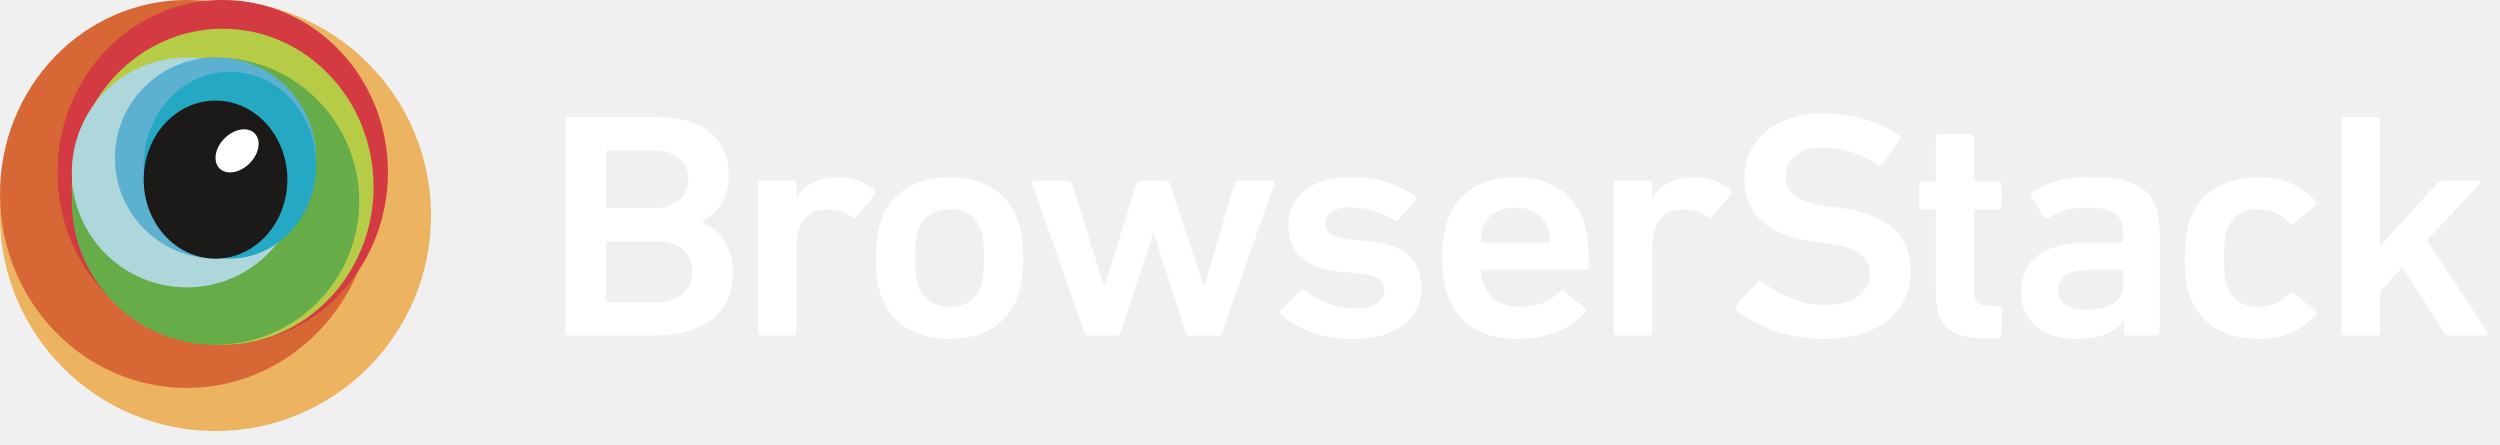
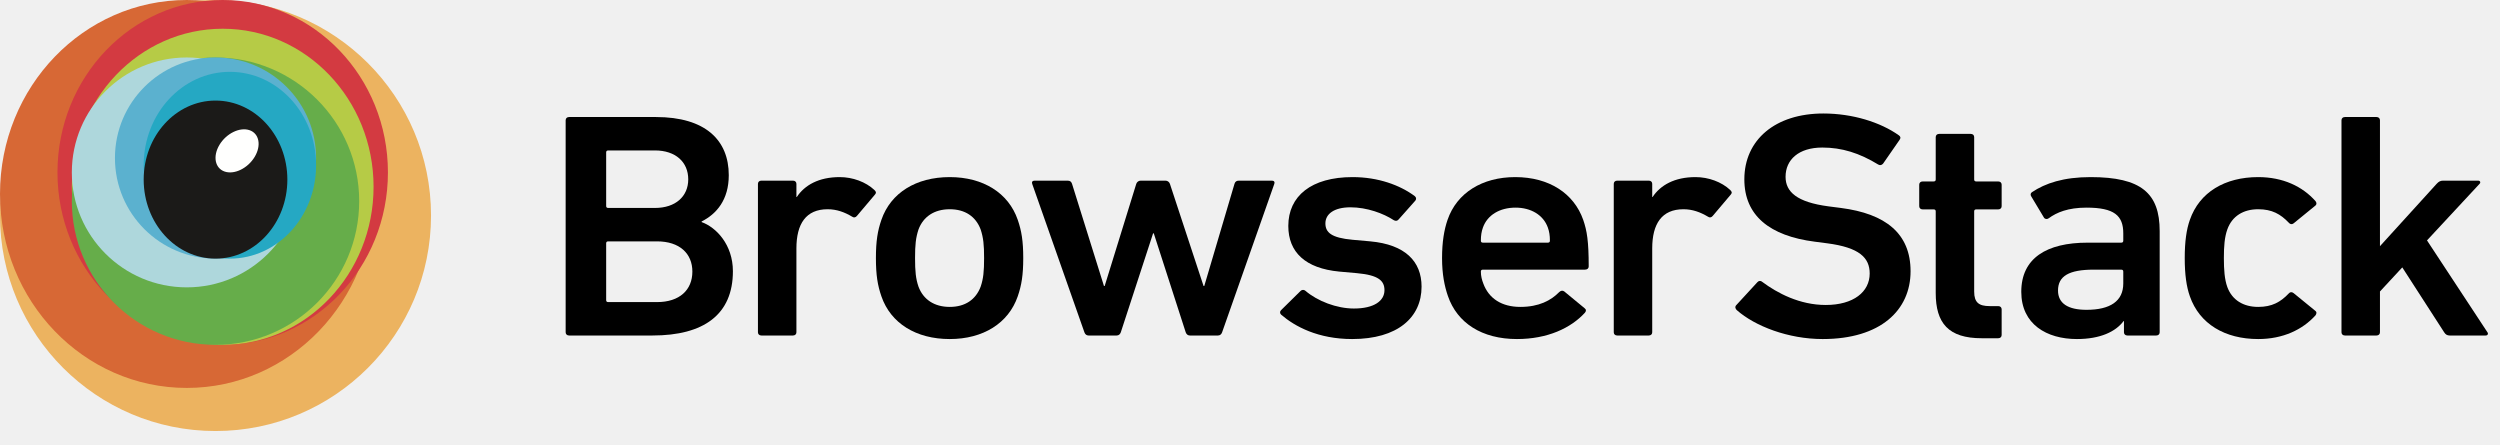
<svg xmlns="http://www.w3.org/2000/svg" width="180px" height="32px" viewBox="0 0 180 32" version="1.1">
  <defs />
  <g id="Final" stroke="none" stroke-width="1" fill="none" fill-rule="evenodd">
    <g id="2-Developers" transform="translate(-40, -16)">
      <g id="Browserstack-logo-black" transform="translate(40, 16)">
        <g>
          <g id="Group-2">
            <path d="M31.034,15.517 C31.034,24.087 24.087,31.034 15.517,31.034 C6.947,31.034 0,24.087 0,15.517 C0,6.947 6.947,0 15.517,0 C24.087,0 31.034,6.947 31.034,15.517" id="Fill-1" fill="#ECB360" />
            <path d="M26.897,13.966 C26.897,21.678 20.875,27.931 13.448,27.931 C6.021,27.931 0,21.678 0,13.966 C0,6.253 6.021,0 13.448,0 C20.875,0 26.897,6.253 26.897,13.966" id="Fill-2" fill="#D76835" />
            <path d="M27.931,12.414 C27.931,19.27 22.605,24.828 16.034,24.828 C9.464,24.828 4.138,19.27 4.138,12.414 C4.138,5.558 9.464,0 16.034,0 C22.605,0 27.931,5.558 27.931,12.414" id="Fill-3" fill="#D33A41" />
            <path d="M26.897,13.448 C26.897,19.733 22.033,24.828 16.034,24.828 C10.035,24.828 5.172,19.733 5.172,13.448 C5.172,7.164 10.035,2.069 16.034,2.069 C22.033,2.069 26.897,7.164 26.897,13.448" id="Fill-4" fill="#B6CB46" />
            <path d="M25.862,14.483 C25.862,20.196 21.23,24.828 15.517,24.828 C9.804,24.828 5.172,20.196 5.172,14.483 C5.172,8.769 9.804,4.138 15.517,4.138 C21.23,4.138 25.862,8.769 25.862,14.483" id="Fill-5" fill="#66AD4A" />
            <path d="M21.724,12.414 C21.724,16.984 18.019,20.69 13.448,20.69 C8.877,20.69 5.172,16.984 5.172,12.414 C5.172,7.843 8.877,4.138 13.448,4.138 C18.019,4.138 21.724,7.843 21.724,12.414" id="Fill-6" fill="#AED7DC" />
            <path d="M22.759,11.379 C22.759,15.378 19.517,18.621 15.517,18.621 C11.518,18.621 8.276,15.378 8.276,11.379 C8.276,7.38 11.518,4.138 15.517,4.138 C19.517,4.138 22.759,7.38 22.759,11.379" id="Fill-7" fill="#5BB1CF" />
            <path d="M22.759,11.896 C22.759,15.61 19.98,18.621 16.552,18.621 C13.124,18.621 10.345,15.61 10.345,11.896 C10.345,8.183 13.124,5.172 16.552,5.172 C19.98,5.172 22.759,8.183 22.759,11.896" id="Fill-8" fill="#25A8C3" />
            <path d="M20.69,12.931 C20.69,16.073 18.374,18.621 15.517,18.621 C12.661,18.621 10.345,16.073 10.345,12.931 C10.345,9.789 12.661,7.241 15.517,7.241 C18.374,7.241 20.69,9.789 20.69,12.931" id="Fill-9" />
            <path d="M15.517,18.621 C12.661,18.621 10.345,16.073 10.345,12.931 C10.345,9.789 12.661,7.241 15.517,7.241 C18.374,7.241 20.69,9.789 20.69,12.931 C20.69,16.073 18.374,18.621 15.517,18.621 Z" id="Fill-11" fill="#1B1A18" />
            <path d="M18.34,11.29 C17.847,12.114 16.88,12.59 16.178,12.353 C15.477,12.117 15.307,11.257 15.798,10.434 C16.29,9.61 17.258,9.135 17.96,9.371 C18.661,9.607 18.831,10.467 18.34,11.29" id="Fill-12" fill="#FFFFFE" />
          </g>
-           <g id="Group-26" transform="translate(40.34483, 7.241379)" fill="#FFFFFF">
+           <g id="Group-26" transform="translate(40.34483, 7.241379)" fill="#000">
            <path d="M117.326,14.093 C117.079,13.399 116.956,12.52 116.956,11.34 C116.956,10.16 117.079,9.281 117.326,8.587 C118.018,6.598 119.849,5.51 122.247,5.51 C124.027,5.51 125.437,6.181 126.376,7.245 C126.451,7.338 126.475,7.477 126.352,7.57 L124.794,8.841 C124.67,8.934 124.547,8.911 124.448,8.795 C123.855,8.171 123.236,7.824 122.247,7.824 C121.184,7.824 120.368,8.31 120.021,9.281 C119.824,9.836 119.774,10.484 119.774,11.34 C119.774,12.196 119.824,12.867 120.021,13.422 C120.368,14.37 121.184,14.856 122.247,14.856 C123.236,14.856 123.855,14.509 124.448,13.885 C124.547,13.769 124.67,13.769 124.794,13.862 L126.352,15.134 C126.475,15.226 126.451,15.342 126.376,15.458 C125.437,16.499 124.027,17.17 122.247,17.17 C119.849,17.17 118.018,16.082 117.326,14.093" id="Fill-23" />
            <path d="M136.031,16.915 C135.858,16.915 135.735,16.846 135.635,16.684 L132.619,12.011 L131.012,13.746 L131.012,16.684 C131.012,16.823 130.913,16.915 130.765,16.915 L128.489,16.915 C128.341,16.915 128.242,16.823 128.242,16.684 L128.242,1.416 C128.242,1.277 128.341,1.185 128.489,1.185 L130.765,1.185 C130.913,1.185 131.012,1.277 131.012,1.416 L131.012,10.484 L135.092,5.996 C135.24,5.834 135.364,5.765 135.561,5.765 L138.084,5.765 C138.232,5.765 138.281,5.903 138.182,5.996 L134.399,10.068 L138.751,16.684 C138.826,16.776 138.776,16.915 138.628,16.915 L136.031,16.915" id="Fill-25" />
            <path d="M3.448,14.509 L6.959,14.509 C8.591,14.509 9.506,13.63 9.506,12.312 C9.506,11.016 8.591,10.137 6.959,10.137 L3.448,10.137 C3.349,10.137 3.299,10.183 3.299,10.276 L3.299,14.37 C3.299,14.463 3.349,14.509 3.448,14.509 Z M6.811,7.731 C8.294,7.731 9.209,6.899 9.209,5.672 C9.209,4.423 8.294,3.59 6.811,3.59 L3.448,3.59 C3.349,3.59 3.299,3.637 3.299,3.729 L3.299,7.592 C3.299,7.685 3.349,7.731 3.448,7.731 L6.811,7.731 Z M0.382,1.416 C0.382,1.277 0.481,1.185 0.628,1.185 L6.885,1.185 C10.446,1.185 12.127,2.85 12.127,5.372 C12.127,7.153 11.237,8.171 10.173,8.703 L10.173,8.749 C11.212,9.119 12.424,10.368 12.424,12.288 C12.424,15.411 10.322,16.915 6.637,16.915 L0.628,16.915 C0.481,16.915 0.382,16.823 0.382,16.684 L0.382,1.416 Z" id="Fill-13" />
            <path d="M14.475,16.915 C14.326,16.915 14.227,16.823 14.227,16.684 L14.227,5.996 C14.227,5.857 14.326,5.765 14.475,5.765 L16.75,5.765 C16.898,5.765 16.997,5.857 16.997,5.996 L16.997,6.945 L17.022,6.945 C17.59,6.089 18.604,5.51 20.113,5.51 C21.052,5.51 21.992,5.857 22.61,6.436 C22.734,6.551 22.759,6.644 22.659,6.76 L21.349,8.31 C21.25,8.425 21.126,8.448 21.003,8.356 C20.459,8.032 19.89,7.824 19.247,7.824 C17.689,7.824 16.997,8.865 16.997,10.646 L16.997,16.684 C16.997,16.823 16.898,16.915 16.75,16.915 L14.475,16.915" id="Fill-14" />
            <path d="M30.262,13.399 C30.46,12.82 30.51,12.288 30.51,11.34 C30.51,10.392 30.46,9.883 30.262,9.281 C29.916,8.356 29.15,7.824 28.037,7.824 C26.924,7.824 26.133,8.356 25.787,9.281 C25.589,9.883 25.539,10.392 25.539,11.34 C25.539,12.288 25.589,12.82 25.787,13.399 C26.133,14.324 26.924,14.856 28.037,14.856 C29.15,14.856 29.916,14.324 30.262,13.399 Z M23.116,14.093 C22.844,13.306 22.721,12.566 22.721,11.34 C22.721,10.114 22.844,9.374 23.116,8.587 C23.784,6.644 25.614,5.51 28.037,5.51 C30.436,5.51 32.265,6.644 32.933,8.587 C33.205,9.374 33.329,10.114 33.329,11.34 C33.329,12.566 33.205,13.306 32.933,14.093 C32.265,16.036 30.436,17.17 28.037,17.17 C25.614,17.17 23.784,16.036 23.116,14.093 Z" id="Fill-15" />
            <path d="M45.323,16.915 C45.175,16.915 45.076,16.823 45.026,16.684 L42.727,9.559 L42.678,9.559 L40.353,16.684 C40.303,16.823 40.205,16.915 40.056,16.915 L38.029,16.915 C37.88,16.915 37.781,16.823 37.732,16.684 L33.973,5.996 C33.924,5.857 33.998,5.765 34.147,5.765 L36.52,5.765 C36.693,5.765 36.792,5.834 36.842,5.996 L39.141,13.353 L39.191,13.353 L41.466,5.996 C41.515,5.857 41.639,5.765 41.787,5.765 L43.568,5.765 C43.716,5.765 43.84,5.857 43.889,5.996 L46.312,13.353 L46.362,13.353 L48.538,5.996 C48.587,5.834 48.686,5.765 48.859,5.765 L51.233,5.765 C51.381,5.765 51.456,5.857 51.406,5.996 L47.647,16.684 C47.598,16.823 47.499,16.915 47.351,16.915 L45.323,16.915" id="Fill-16" />
            <path d="M51.894,15.411 C51.795,15.319 51.795,15.18 51.894,15.088 L53.303,13.7 C53.402,13.607 53.551,13.607 53.65,13.7 C54.515,14.44 55.9,14.972 57.136,14.972 C58.595,14.972 59.337,14.417 59.337,13.653 C59.337,12.982 58.917,12.566 57.359,12.427 L56.073,12.312 C53.65,12.08 52.413,10.924 52.413,9.026 C52.413,6.875 54.07,5.51 57.037,5.51 C58.892,5.51 60.45,6.089 61.513,6.875 C61.637,6.968 61.637,7.106 61.563,7.199 L60.351,8.564 C60.252,8.68 60.128,8.68 60.005,8.61 C59.263,8.124 58.076,7.685 56.889,7.685 C55.702,7.685 55.084,8.171 55.084,8.841 C55.084,9.49 55.504,9.883 57.037,10.022 L58.323,10.137 C60.821,10.368 62.008,11.571 62.008,13.399 C62.008,15.62 60.277,17.17 57.012,17.17 C54.565,17.17 52.883,16.268 51.894,15.411" id="Fill-17" />
            <path d="M71.1,9.142 C70.778,8.24 69.888,7.708 68.775,7.708 C67.638,7.708 66.747,8.24 66.426,9.142 C66.327,9.42 66.278,9.697 66.278,10.091 C66.278,10.183 66.327,10.23 66.426,10.23 L71.1,10.23 C71.199,10.23 71.248,10.183 71.248,10.091 C71.248,9.697 71.199,9.42 71.1,9.142 Z M63.904,14.07 C63.657,13.353 63.483,12.497 63.483,11.34 C63.483,10.183 63.632,9.304 63.879,8.587 C64.547,6.644 66.376,5.51 68.75,5.51 C71.199,5.51 72.979,6.69 73.646,8.587 C73.919,9.374 74.042,10.137 74.042,11.942 C74.042,12.08 73.943,12.173 73.77,12.173 L66.426,12.173 C66.327,12.173 66.278,12.219 66.278,12.312 C66.278,12.635 66.352,12.913 66.451,13.167 C66.846,14.255 67.786,14.856 69.121,14.856 C70.457,14.856 71.322,14.394 71.915,13.792 C72.039,13.677 72.163,13.653 72.286,13.746 L73.745,14.949 C73.869,15.041 73.869,15.157 73.77,15.273 C72.756,16.383 71.075,17.17 68.874,17.17 C66.352,17.17 64.571,16.013 63.904,14.07 Z" id="Fill-18" />
            <path d="M76.093,16.915 C75.945,16.915 75.846,16.823 75.846,16.684 L75.846,5.996 C75.846,5.857 75.945,5.765 76.093,5.765 L78.368,5.765 C78.517,5.765 78.615,5.857 78.615,5.996 L78.615,6.945 L78.64,6.945 C79.209,6.089 80.222,5.51 81.731,5.51 C82.671,5.51 83.61,5.857 84.228,6.436 C84.352,6.551 84.377,6.644 84.278,6.76 L82.967,8.31 C82.869,8.425 82.745,8.448 82.621,8.356 C82.077,8.032 81.509,7.824 80.866,7.824 C79.308,7.824 78.615,8.865 78.615,10.646 L78.615,16.684 C78.615,16.823 78.517,16.915 78.368,16.915 L76.093,16.915" id="Fill-19" />
            <path d="M84.704,15.088 C84.605,14.995 84.556,14.856 84.655,14.741 L86.188,13.075 C86.287,12.959 86.435,12.959 86.534,13.052 C87.622,13.862 89.229,14.717 91.108,14.717 C93.111,14.717 94.273,13.769 94.273,12.451 C94.273,11.317 93.532,10.577 91.207,10.276 L90.317,10.16 C87.078,9.744 85.248,8.286 85.248,5.672 C85.248,2.827 87.473,0.93 90.935,0.93 C93.037,0.93 95.04,1.555 96.375,2.503 C96.499,2.596 96.524,2.688 96.425,2.827 L95.238,4.539 C95.139,4.654 95.016,4.678 94.892,4.608 C93.532,3.776 92.271,3.382 90.861,3.382 C89.155,3.382 88.216,4.261 88.216,5.487 C88.216,6.574 89.031,7.315 91.306,7.616 L92.197,7.731 C95.436,8.148 97.216,9.582 97.216,12.288 C97.216,15.088 95.065,17.17 90.886,17.17 C88.414,17.17 86.015,16.244 84.704,15.088" id="Fill-20" />
            <path d="M102.34,17.112 C99.941,17.112 99.027,16.025 99.027,13.85 L99.027,7.974 C99.027,7.882 98.977,7.835 98.878,7.835 L98.086,7.835 C97.939,7.835 97.839,7.743 97.839,7.604 L97.839,6.054 C97.839,5.915 97.939,5.823 98.086,5.823 L98.878,5.823 C98.977,5.823 99.027,5.776 99.027,5.684 L99.027,2.63 C99.027,2.491 99.126,2.399 99.274,2.399 L101.549,2.399 C101.697,2.399 101.796,2.491 101.796,2.63 L101.796,5.684 C101.796,5.776 101.845,5.823 101.944,5.823 L103.527,5.823 C103.675,5.823 103.774,5.915 103.774,6.054 L103.774,7.604 C103.774,7.743 103.675,7.835 103.527,7.835 L101.944,7.835 C101.845,7.835 101.796,7.882 101.796,7.974 L101.796,13.758 C101.796,14.544 102.142,14.798 102.909,14.798 L103.527,14.798 C103.675,14.798 103.774,14.891 103.774,15.03 L103.774,16.88 C103.774,17.019 103.675,17.112 103.527,17.112 L102.34,17.112" id="Fill-21" />
            <path d="M112.531,13.167 L112.531,12.312 C112.531,12.219 112.481,12.173 112.382,12.173 L110.404,12.173 C108.624,12.173 107.832,12.635 107.832,13.677 C107.832,14.602 108.549,15.065 109.885,15.065 C111.591,15.065 112.531,14.44 112.531,13.167 Z M112.827,16.915 C112.679,16.915 112.58,16.823 112.58,16.684 L112.58,15.874 L112.555,15.874 C111.986,16.638 110.874,17.17 109.193,17.17 C107.017,17.17 105.187,16.106 105.187,13.769 C105.187,11.34 107.017,10.23 109.959,10.23 L112.382,10.23 C112.481,10.23 112.531,10.183 112.531,10.091 L112.531,9.559 C112.531,8.286 111.887,7.708 109.885,7.708 C108.549,7.708 107.733,8.055 107.165,8.472 C107.041,8.564 106.893,8.541 106.819,8.425 L105.904,6.899 C105.83,6.783 105.854,6.667 105.953,6.598 C106.918,5.95 108.228,5.51 110.182,5.51 C113.817,5.51 115.152,6.667 115.152,9.397 L115.152,16.684 C115.152,16.823 115.053,16.915 114.905,16.915 L112.827,16.915 Z" id="Fill-22" />
          </g>
        </g>
      </g>
    </g>
  </g>
</svg>
